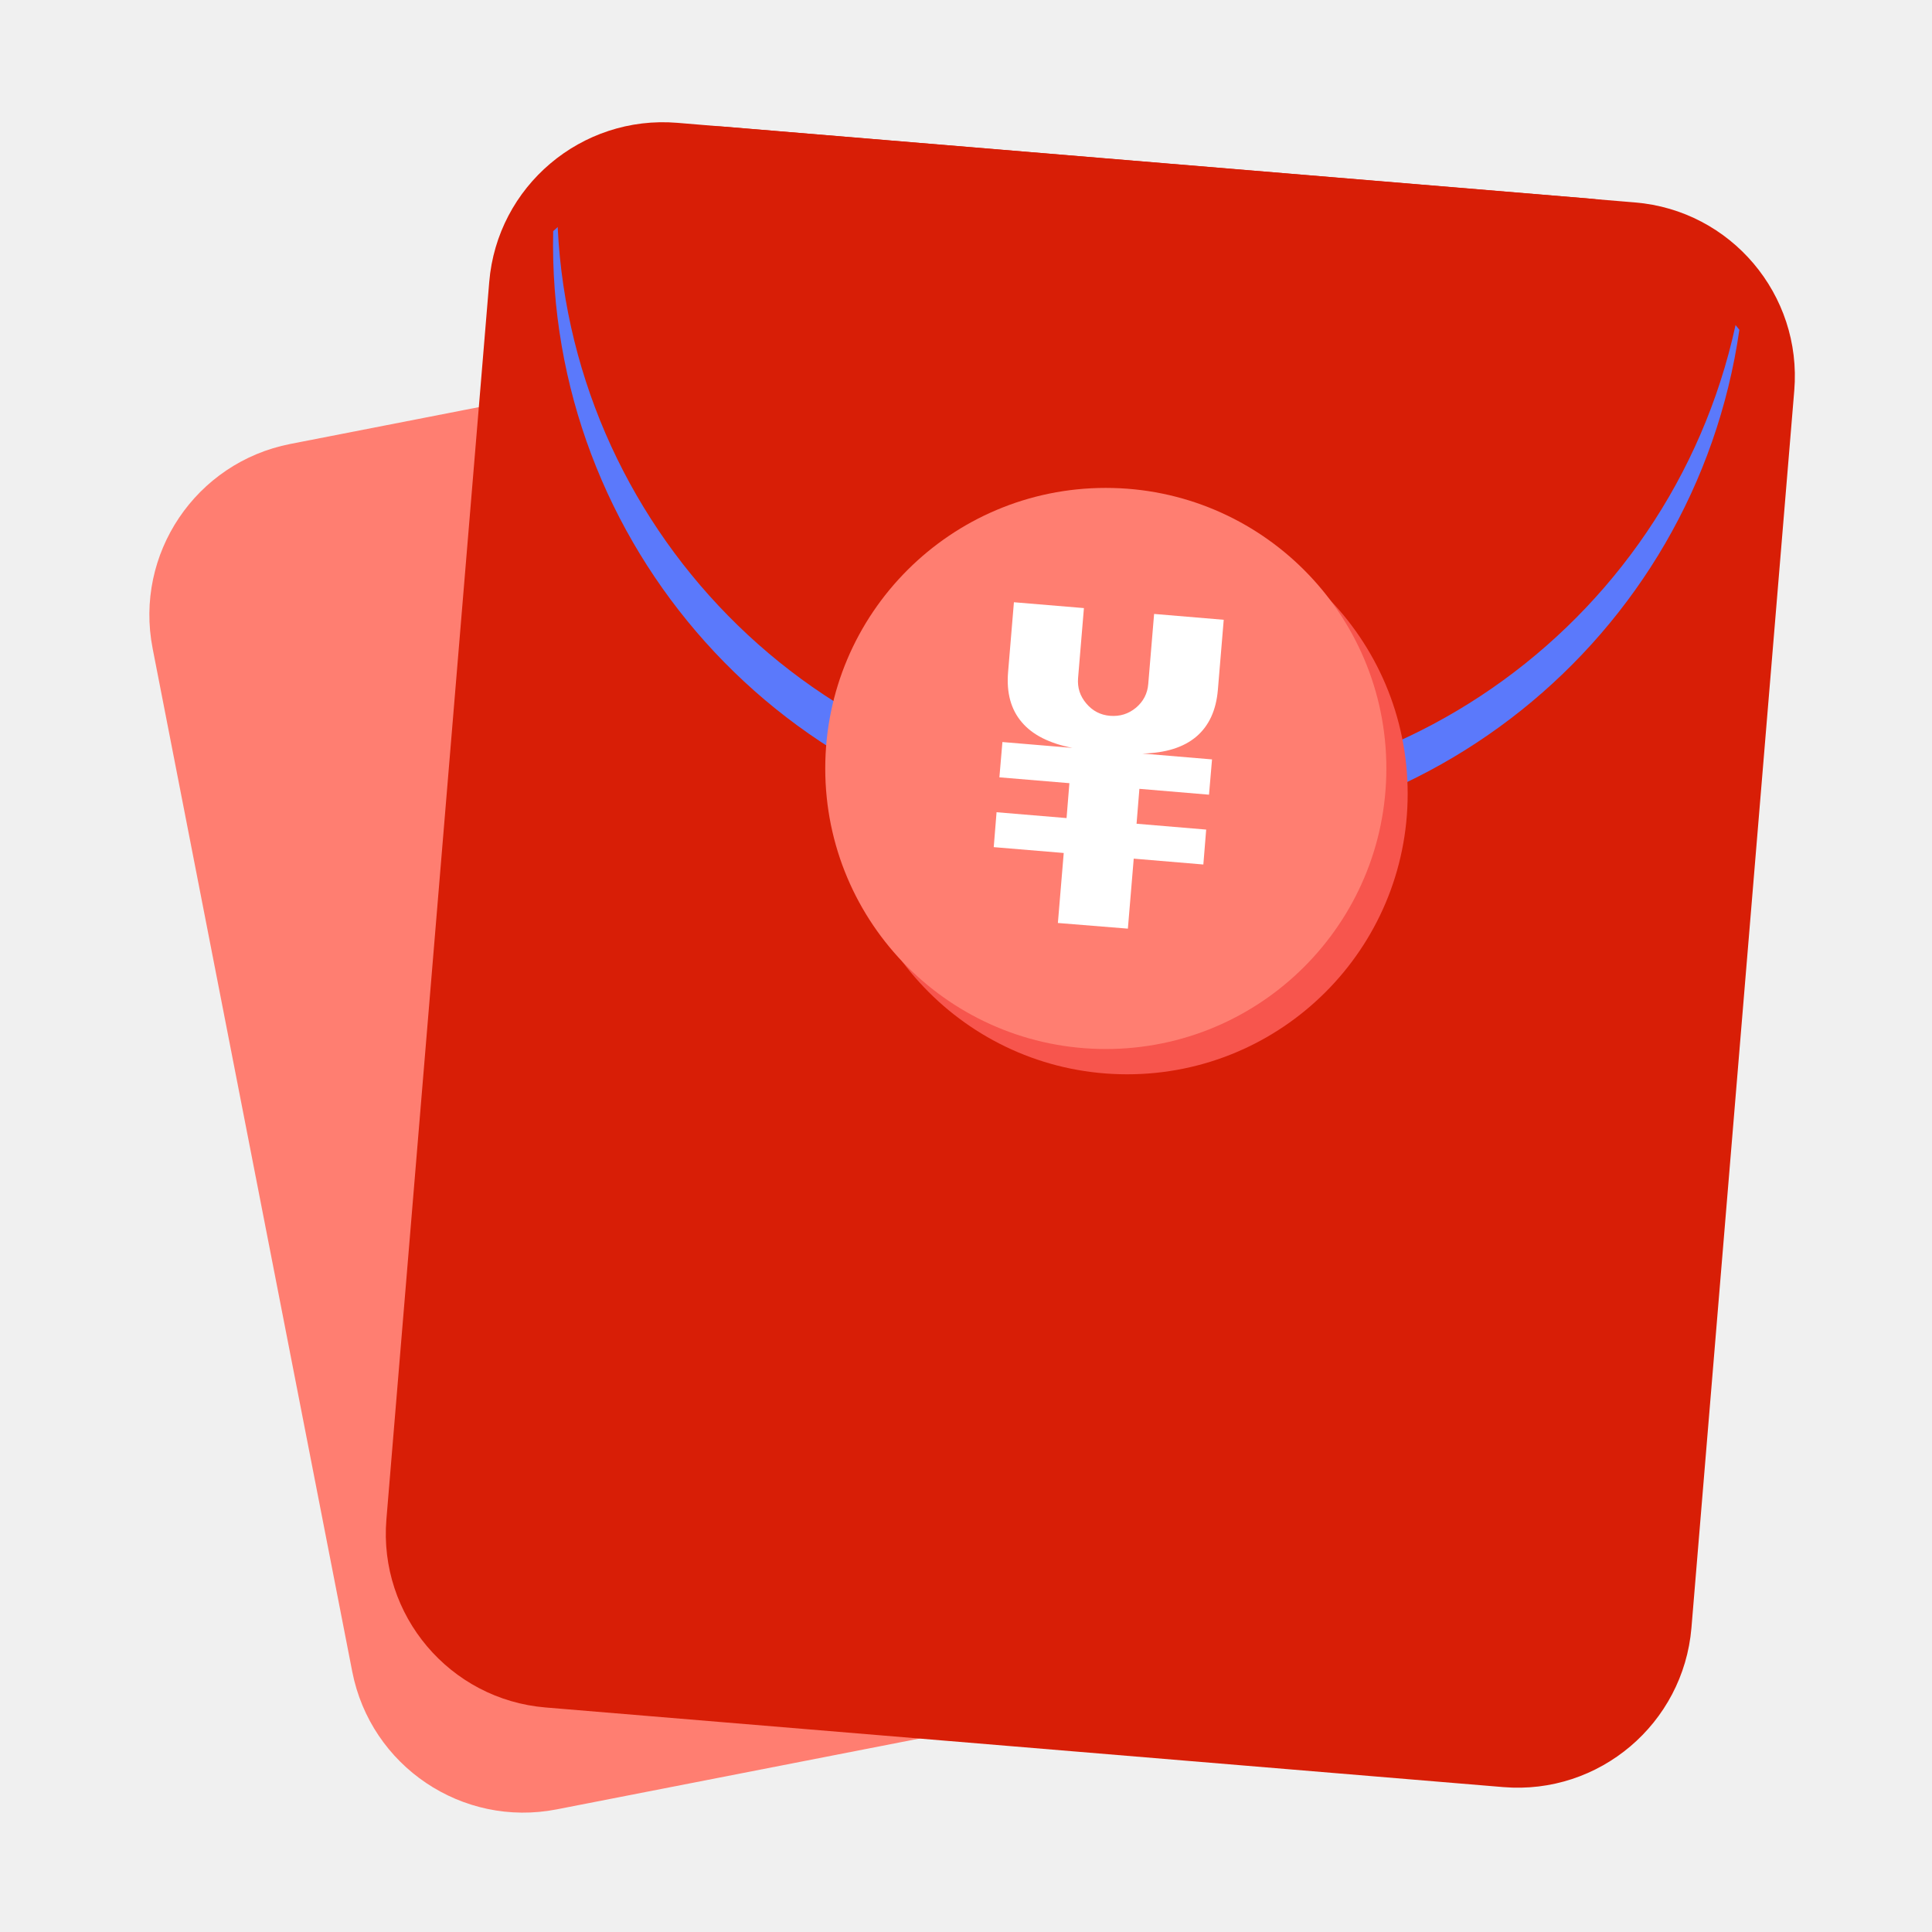
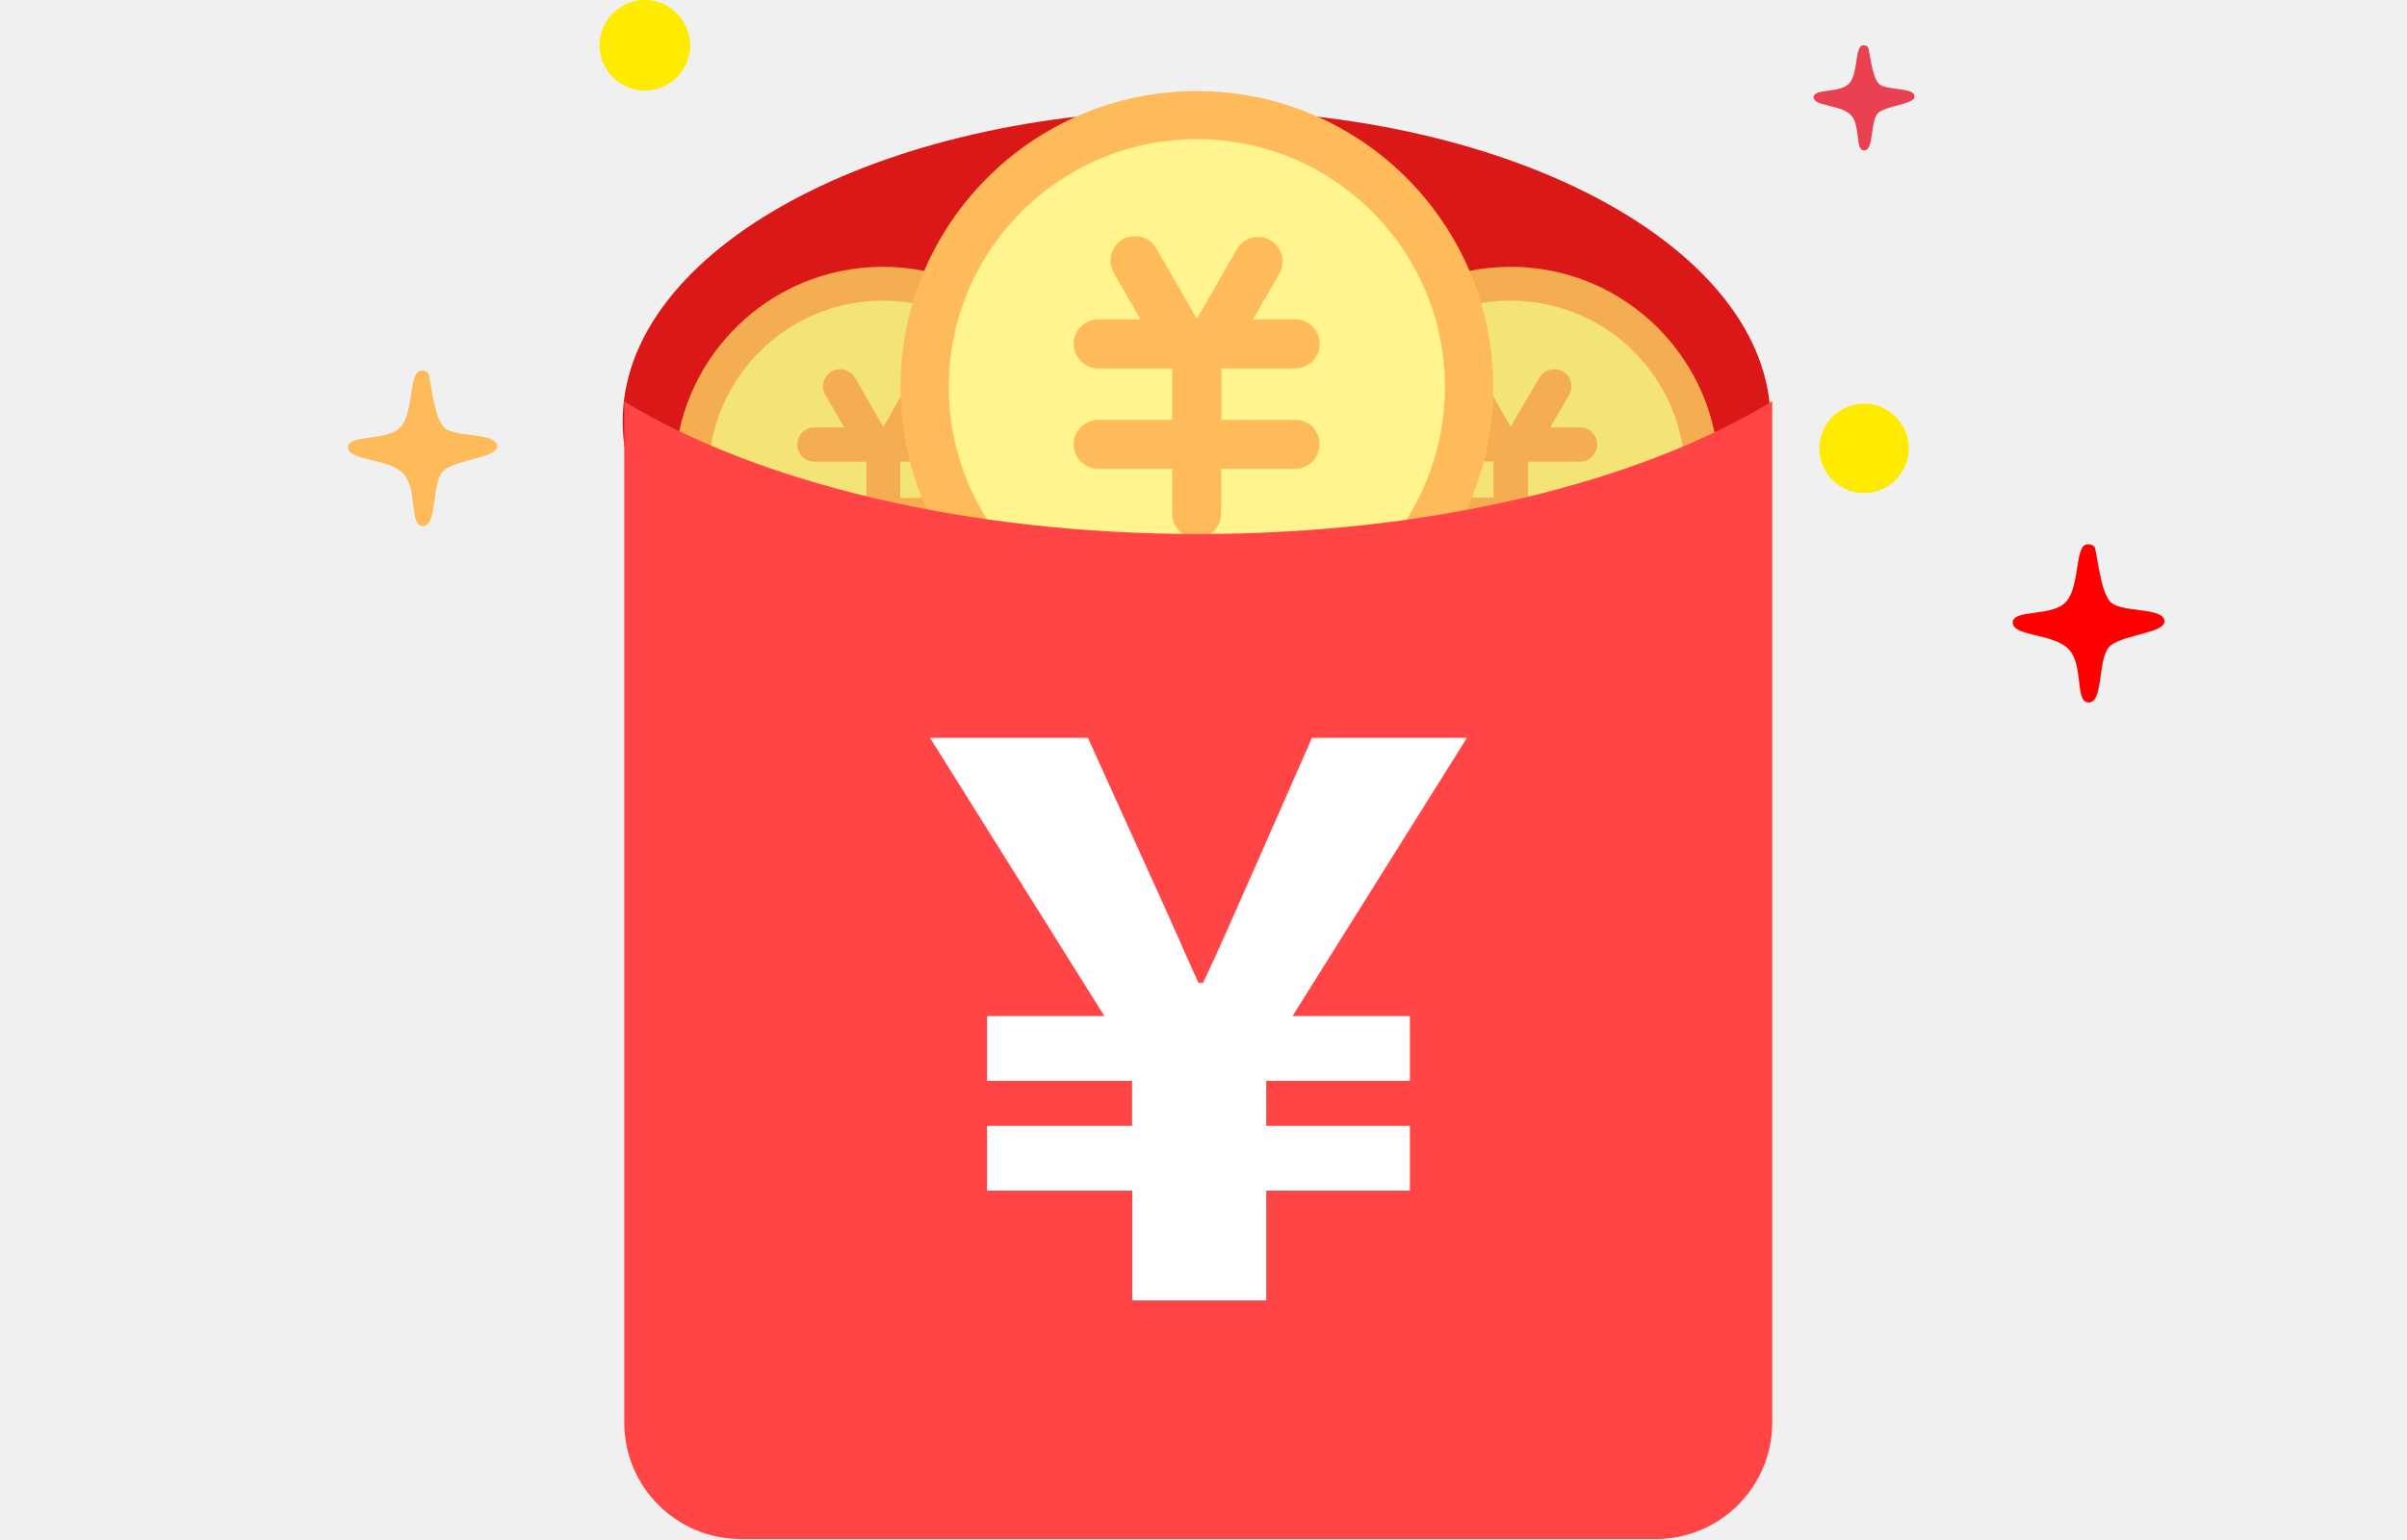
- <svg xmlns="http://www.w3.org/2000/svg" t="1604739069433" class="icon" viewBox="0 0 1024 1024" version="1.1" p-id="21962" width="9" height="9">
+ <svg xmlns="http://www.w3.org/2000/svg" t="1604740076409" class="icon" viewBox="0 0 1601 1024" version="1.1" p-id="39529" width="14.071" height="9">
  <defs>
    <style type="text/css" />
  </defs>
-   <path d="M627.5 894.1L295.1 959c-50.1 9.8-98.6-22.9-108.4-73L80.9 343.7c-9.8-50.1 22.9-98.6 73-108.4l332.4-64.9c50.1-9.8 98.6 22.9 108.4 73l105.9 542.3c9.6 50.1-23 98.6-73.1 108.4z" fill="#FF7E71" p-id="21963" />
-   <path d="M796.8 947.2L289.2 905c-50.8-4.2-88.6-48.9-84.4-99.7l54.5-655.8c4.2-50.8 48.9-88.6 99.7-84.4l507.6 42.2c50.8 4.2 88.6 48.9 84.4 99.7l-54.5 655.8c-4.3 50.8-48.9 88.6-99.7 84.4z" fill="#d81e06" p-id="21964" />
-   <path d="M838.8 129.8L382.6 91.9c-34.1-2.8-66 9.2-89.4 30.6-3.7 165.8 122.3 307.9 289.8 321.9s315.3-105.5 338.9-269.6c-19.6-25-49-42.2-83.1-45z" fill="#5B79FB" p-id="21965" />
-   <path d="M840.8 105.1L384.7 67.2c-34.1-2.8-66 9.2-89.4 30.6-3.8 165.8 122.2 307.9 289.7 321.9S900.3 314.2 923.9 150c-19.5-24.9-49-42.1-83.1-44.9z" fill="#d81e06" p-id="21966" />
-   <path d="M597.4 420.7m-148.7 0a148.7 148.7 0 1 0 297.4 0 148.7 148.7 0 1 0-297.4 0Z" fill="#F7554D" p-id="21967" />
-   <path d="M586.1 407.3m-148.7 0a148.7 148.7 0 1 0 297.4 0 148.7 148.7 0 1 0-297.4 0Z" fill="#FF7E71" p-id="21968" />
-   <path d="M560.7 489.2l3.1-37.1-37.1-3.1 1.5-18.5 37.1 3.1 1.5-18.5-37.1-3.1 1.6-18.7 37.1 3.1c-12.2-2.4-21.2-6.9-26.9-13.7-5.7-6.7-8.1-15.5-7.2-26.4l3.1-37.1 37.1 3.1-3.1 37.1c-0.4 5.1 1 9.5 4.4 13.5 3.3 3.9 7.5 6.1 12.6 6.5 5.2 0.4 9.7-1 13.7-4.3 3.9-3.3 6.1-7.5 6.5-12.6l3.1-37.1 36.9 3.1-3.1 37.1c-0.9 10.8-4.7 19.1-11.4 24.8-6.7 5.7-16.2 8.7-28.6 9l36.9 3.1-1.6 18.7-36.9-3.1-1.5 18.5 36.9 3.1-1.5 18.5-36.9-3.1-3.1 37.1-37.1-3z" fill="#FFFFFF" p-id="21969" />
+   <path d="M280.352 246.6s2.892-0.304 4.414 1.522c1.522 1.979 3.501 28.77 10.503 36.077 7.002 7.307 35.468 3.197 35.468 12.787 0 7.611-26.334 8.524-35.316 15.831-8.981 7.307-3.806 38.36-14.766 37.142-8.524-0.913-2.588-25.573-13.091-35.468-10.503-9.894-36.077-7.916-36.077-16.897 0-8.981 26.182-3.501 35.163-13.7 8.829-10.047 5.023-37.294 13.7-37.294z" fill="#FFBB5A" p-id="39530" />
+   <path d="M1239.353 30.14s1.979-0.152 3.044 1.066c1.066 1.218 2.436 19.332 7.154 24.356 4.719 5.023 23.899 2.131 23.899 8.677 0 5.176-17.81 5.784-23.899 10.656-6.089 5.023-2.588 25.878-10.047 25.117-5.784-0.609-1.674-17.201-8.829-23.899-7.154-6.698-24.356-5.328-24.356-11.417s17.658-2.436 23.747-9.286 3.501-25.269 9.286-25.269z" fill="#E94151" p-id="39531" />
+   <path d="M1388.531 362.137s2.892-0.304 4.567 1.674 3.501 29.227 10.656 36.686c7.154 7.459 35.924 3.197 35.924 12.939 0 7.763-26.791 8.677-35.924 16.136-9.133 7.459-3.958 38.969-15.07 37.751-8.677-0.913-2.588-25.878-13.243-35.924-10.656-10.047-36.686-8.068-36.686-17.201 0-9.133 26.639-3.501 35.62-14.004 9.286-10.503 5.48-38.056 14.157-38.056z" fill="#FF0000" p-id="39532" />
+   <path d="M428.921 30.14z m-30.14 0c0 16.592 13.548 30.14 30.14 30.14s30.14-13.548 30.14-30.14S445.514 0 428.921 0c-16.744 0-30.14 13.548-30.14 30.14M1239.81 298.356z m-29.683 0c0 16.44 13.396 29.683 29.683 29.683 16.44 0 29.836-13.396 29.836-29.683 0-16.44-13.396-29.836-29.836-29.836-16.44 0.152-29.683 13.396-29.683 29.836" fill="#FFEB00" p-id="39533" />
+   <path d="M414.156 280.394c0 114.623 170.946 207.479 381.774 207.479s381.774-92.856 381.774-207.479S1006.91 73.067 796.082 73.067C585.102 73.067 414.156 165.922 414.156 280.394z" fill="#DB1818" p-id="39534" />
+   <path d="M1004.779 316.014z m-138.522 0c0 76.568 62.107 138.522 138.522 138.522 76.568 0 138.522-62.107 138.522-138.522s-62.107-138.522-138.522-138.522c-76.568 0-138.522 61.955-138.522 138.522" fill="#F4AD51" p-id="39535" />
+   <path d="M1004.779 316.014z m-115.993 0c0 41.404 22.072 79.765 57.997 100.467 35.924 20.702 80.069 20.702 115.993 0s57.997-59.062 57.997-100.467c0-41.404-22.072-79.765-57.997-100.467a116.08 116.08 0 0 0-115.993 0c-35.924 20.702-57.997 59.062-57.997 100.467" fill="#F4E476" p-id="39536" />
+   <path d="M1050.902 331.236h-34.554v-24.051h34.554c6.393 0 11.417-5.176 11.417-11.417 0-6.393-5.176-11.417-11.417-11.417h-19.789l12.634-21.768c3.044-5.48 1.066-12.33-4.262-15.374s-12.33-1.37-15.527 3.958L1004.779 283.895l-18.876-32.88c-3.197-5.328-10.199-7.154-15.527-3.958-5.328 3.044-7.307 9.894-4.262 15.374l12.482 21.768h-19.789c-6.393 0-11.417 5.176-11.417 11.417 0 6.393 5.176 11.417 11.417 11.417h34.554v24.051h-34.554c-6.393 0-11.417 5.176-11.417 11.417 0 6.393 5.176 11.417 11.417 11.417h34.554v21.007c0 6.393 5.176 11.417 11.417 11.417 6.393 0 11.417-5.176 11.417-11.417v-21.007h34.554c4.11 0 7.916-2.131 9.894-5.784 1.979-3.501 1.979-7.916 0-11.417-1.979-3.197-5.632-5.48-9.742-5.48zM587.233 316.014z m-138.522 0c0 76.568 62.107 138.522 138.522 138.522 76.568 0 138.522-62.107 138.522-138.522s-62.107-138.522-138.522-138.522-138.522 61.955-138.522 138.522" fill="#F4AD51" p-id="39537" />
+   <path d="M587.233 316.014z m-115.993 0c0 41.404 22.072 79.765 57.997 100.467 35.924 20.702 80.069 20.702 115.993 0s57.997-59.062 57.997-100.467c0-64.086-51.908-115.993-115.993-115.993s-115.993 51.908-115.993 115.993" fill="#F4E476" p-id="39538" />
+   <path d="M633.356 331.236h-34.554v-24.051H633.356c6.393 0 11.417-5.176 11.417-11.417 0-6.393-5.176-11.417-11.417-11.417h-19.789l12.634-21.768c3.044-5.48 1.066-12.33-4.262-15.374s-12.33-1.37-15.527 3.958l-18.876 32.88-18.876-32.88c-3.197-5.328-10.199-7.154-15.527-3.958-5.328 3.044-7.307 9.894-4.262 15.374l12.634 21.768h-19.789c-6.393 0-11.417 5.176-11.417 11.417 0 6.393 5.176 11.417 11.417 11.417h34.554v24.051h-34.554c-6.393 0-11.417 5.176-11.417 11.417 0 6.393 5.176 11.417 11.417 11.417h34.554v21.007c0 6.393 5.176 11.417 11.417 11.417 6.393 0 11.417-5.176 11.417-11.417v-21.007H633.356c4.11 0 7.916-2.131 9.894-5.784 1.979-3.501 1.979-7.916 0-11.417-1.979-3.349-5.784-5.632-9.894-5.632z" fill="#F4AD51" p-id="39539" />
+   <path d="M598.954 257.56c0 108.839 88.289 196.976 197.128 196.976s197.128-88.137 197.128-196.976-88.289-196.976-197.128-196.976-197.128 88.137-197.128 196.976z" fill="#FFBB5A" p-id="39540" />
+   <path d="M796.082 257.56z m-165.009 0c0 58.91 31.51 113.406 82.505 142.785 50.995 29.531 113.862 29.531 165.009 0 50.995-29.531 82.505-83.875 82.505-142.785 0-91.029-73.828-165.009-165.009-165.009-91.181 0-165.009 73.828-165.009 165.009" fill="#FFF48D" p-id="39541" />
+   <path d="M861.537 279.328h-49.168V245.078h49.168c8.981 0 16.288-7.307 16.288-16.288 0-8.981-7.307-16.288-16.288-16.288h-28.161l17.81-30.901c4.11-7.763 1.37-17.353-6.241-21.768-7.611-4.414-17.353-1.979-21.92 5.48l-26.943 46.732-26.943-46.732c-2.892-5.023-8.22-8.22-14.157-8.22-5.784 0-11.264 3.044-14.157 8.22-2.892 5.023-2.892 11.264 0 16.288l17.81 30.901h-28.161c-8.981 0-16.288 7.307-16.288 16.288 0 8.981 7.307 16.288 16.288 16.288h49.168v34.25h-49.168c-8.981 0-16.288 7.307-16.288 16.288 0 8.981 7.307 16.288 16.288 16.288h49.168v29.836c0 8.981 7.307 16.288 16.288 16.288 8.981 0 16.288-7.307 16.288-16.288v-29.836h49.168c5.784 0 11.264-3.044 14.157-8.22 2.892-5.023 2.892-11.264 0-16.288-2.74-5.023-8.22-8.068-14.004-8.068z" fill="#FFBB5A" p-id="39542" />
+   <path d="M796.995 355.287c-155.419 0-293.485-34.554-381.774-88.137v679.369c0 42.774 34.707 77.481 77.481 77.481h608.585c42.774 0 77.481-34.707 77.481-77.481V266.998c-88.289 53.735-226.355 88.289-381.774 88.289z" fill="#FF4545" p-id="39543" />
+   <path d="M753.003 792.165h-96.509v-43.079h96.509v-29.988h-96.509v-43.079h78.09l-115.993-185.102h105.033l38.056 84.027c19.028 41.557 23.442 52.517 35.468 79.003h3.044c12.482-26.487 17.962-39.578 35.468-79.003l36.99-84.027h103.055l-115.993 185.102H937.801v43.079h-95.596v29.988H937.801v43.079h-95.596v73.067h-89.05v-73.067z" fill="#FFFFFF" p-id="39544" />
</svg>
